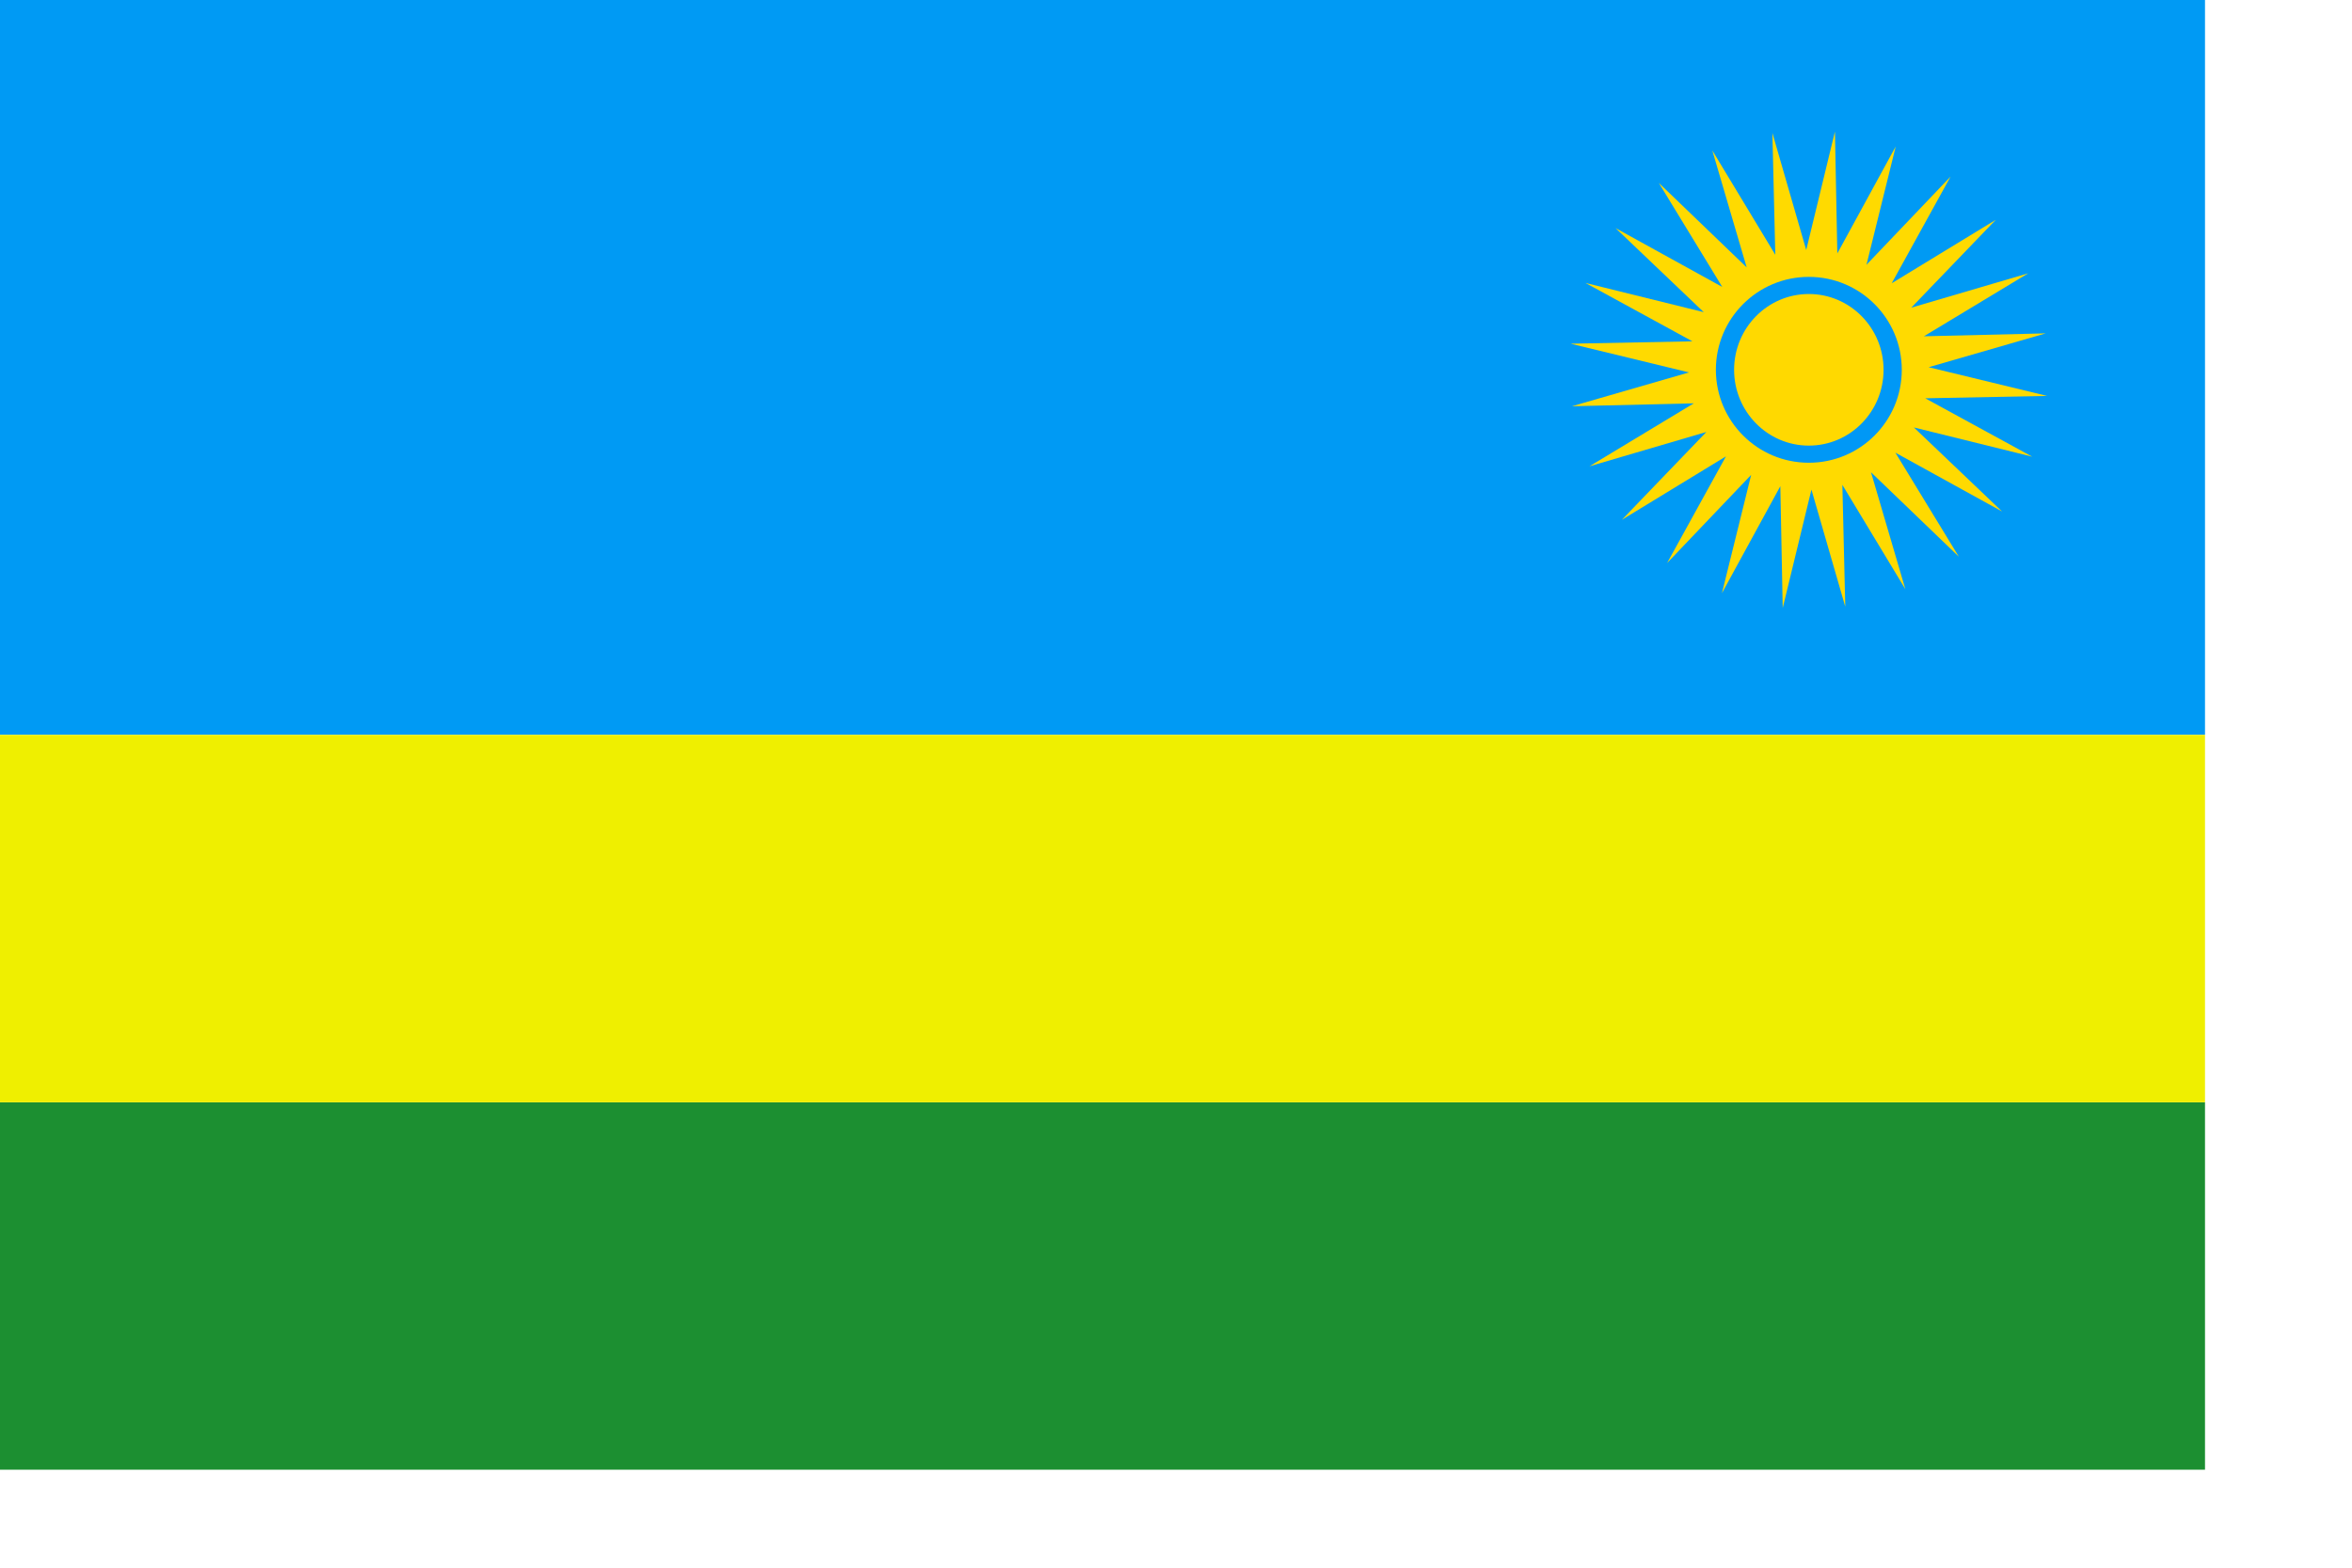
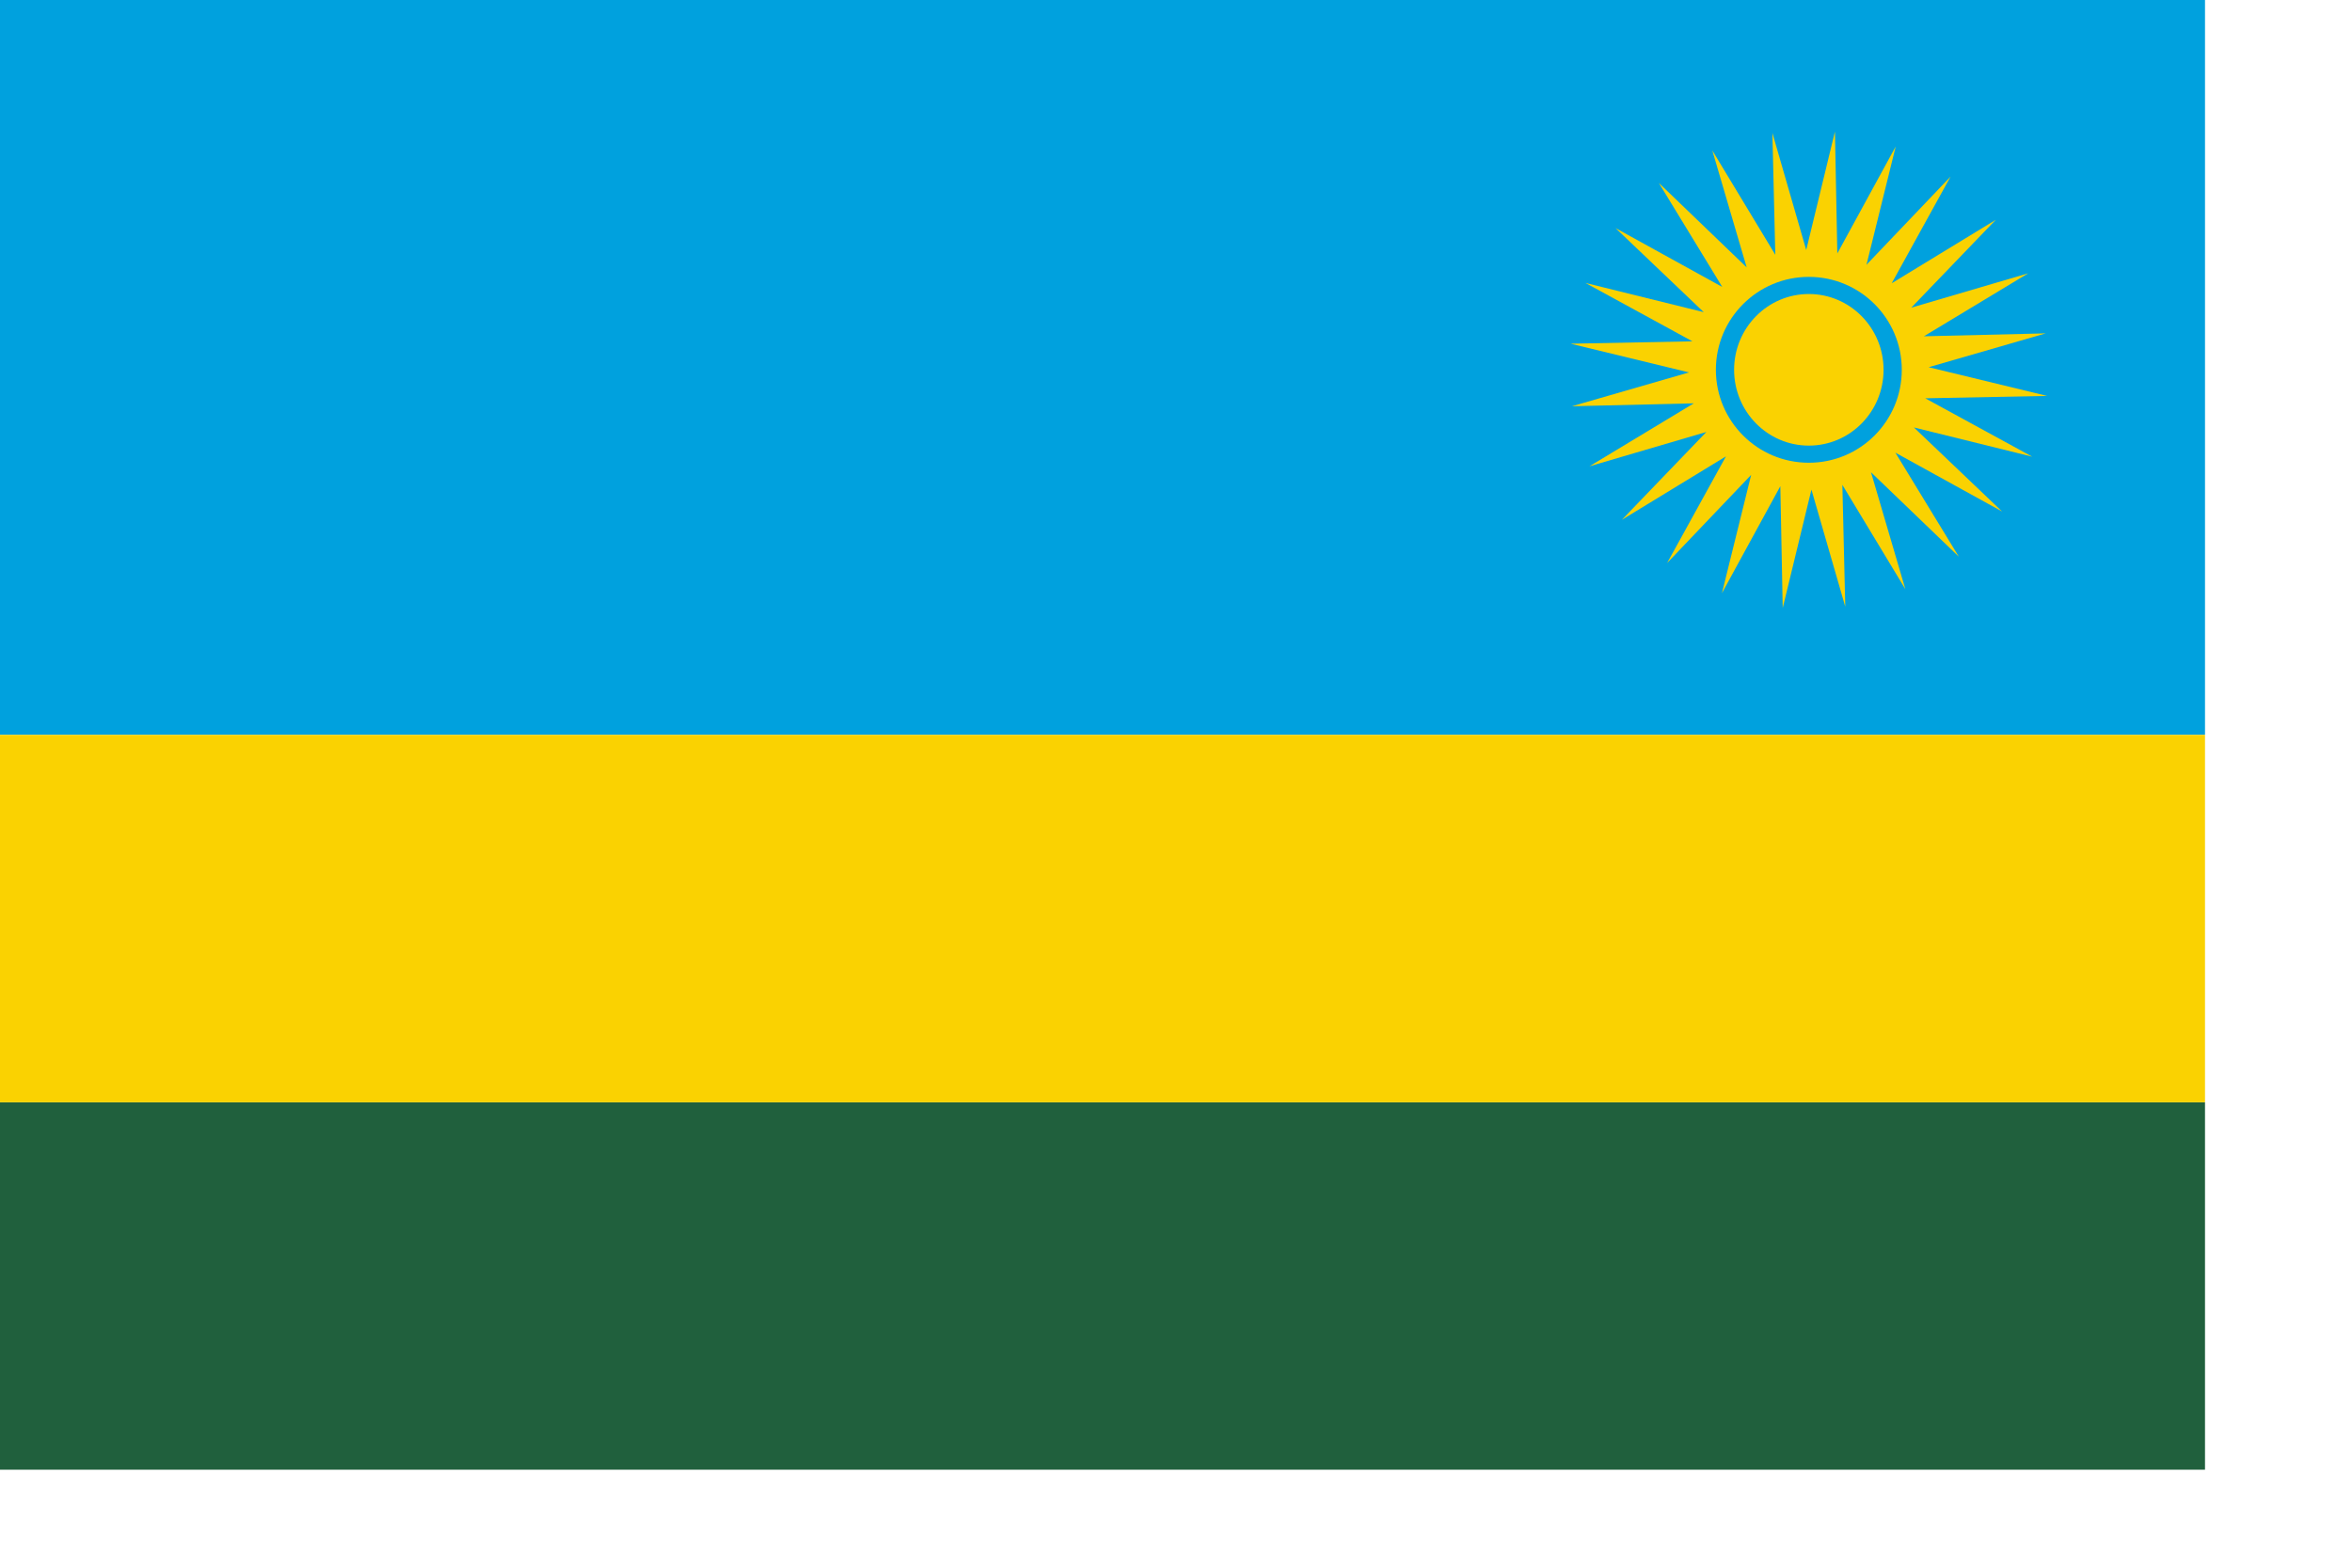
- <svg xmlns="http://www.w3.org/2000/svg" id="svg1234" width="210mm" height="140mm">
-   <defs id="defs1236" />
-   <rect style="font-size:12;fill:#009af4;fill-rule:evenodd;stroke-width:1pt;fill-opacity:1;" id="rect1242" width="744.094" height="248.031" x="0" y="-0" />
-   <rect style="font-size:12;fill:#1c8f31;fill-rule:evenodd;stroke-width:1pt;fill-opacity:1;" id="rect1243" width="744.094" height="124.016" x="0" y="372.047" />
-   <rect style="font-size:12;fill:#efef00;fill-rule:evenodd;stroke-width:1pt;fill-opacity:1;" id="rect1244" width="744.094" height="124.016" x="0" y="248.031" />
-   <polygon style="font-size:12;fill:#ffda00;fill-rule:evenodd;stroke-width:1pt;fill-opacity:1;" id="polygon1249" points="673.456,171.021 637.442,151.158 658.853,186.273 629.208,157.765 640.801,197.226 619.544,162.017 620.529,203.133 609.11,163.622 599.419,203.592 598.615,162.472 578.909,198.572 588.775,158.645 560.398,188.415 580.262,152.401 545.146,173.813 573.654,144.167 534.193,155.76 569.403,134.504 528.286,135.488 567.797,124.069 527.827,114.378 568.947,113.574 532.847,93.869 572.774,103.735 543.004,75.357 579.018,95.221 557.607,60.105 587.252,88.613 575.659,49.153 596.916,84.362 595.931,43.245 607.35,82.757 617.041,42.786 617.845,83.907 637.551,47.806 627.685,87.734 656.062,57.964 636.198,93.977 671.314,72.566 642.806,102.211 682.267,90.618 647.057,111.875 688.174,110.89 648.663,122.31 688.633,132 647.513,132.804 683.613,152.51 643.686,142.644 673.456,171.021 " transform="translate(2.174187,1.630615)" />
-   <path style="fill-rule:evenodd;stroke:none;fill:#0098f6;fill-opacity:1;stroke-opacity:1;stroke-width:1pt;stroke-linejoin:miter;stroke-linecap:butt;" id="path1251" d="M 639.756 123.189 A 30.982 30.982 0 1 0 577.791,123.189 A 30.982 30.982 0 1 0 639.756 123.189 L 608.774 123.189 z" transform="matrix(1.012406,0,0,1.012406,-5.921838,0.102333)" />
-   <path style="fill-rule:evenodd;stroke:none;fill:#ffd900;fill-opacity:1;stroke-opacity:1;stroke-width:1pt;stroke-linejoin:miter;stroke-linecap:butt;" id="path1250" d="M 639.756 123.189 A 30.982 30.982 0 1 0 577.791,123.189 A 30.982 30.982 0 1 0 639.756 123.189 L 608.774 123.189 z" transform="matrix(0.813919,0,0,0.825781,114.9118,23.09256)" />
+ <svg xmlns="http://www.w3.org/2000/svg" id="svg1234" width="210mm" height="140mm" version="1.1">
+   <defs id="defs1236">
+     </defs>
+   <rect style="font-size:12;fill:#00a1de;fill-rule:evenodd;stroke-width:1pt;fill-opacity:1" id="rect1242" width="744.094" height="248.031" x="0" y="-0" />
+   <rect style="font-size:12;fill:#20603d;fill-rule:evenodd;stroke-width:1pt;fill-opacity:1" id="rect1243" width="744.094" height="124.016" x="0" y="372.047" />
+   <rect style="font-size:12;fill:#fad201;fill-rule:evenodd;stroke-width:1pt;fill-opacity:1" id="rect1244" width="744.094" height="124.016" x="0" y="248.031" />
+   <polygon style="font-size:12;fill:#fad201;fill-rule:evenodd;stroke-width:1pt;fill-opacity:1" id="polygon1249" points="673.456,171.021 637.442,151.158 658.853,186.273 629.208,157.765 640.801,197.226 619.544,162.017 620.529,203.133 609.11,163.622 599.419,203.592 598.615,162.472 578.909,198.572 588.775,158.645 560.398,188.415 580.262,152.401 545.146,173.813 573.654,144.167 534.193,155.76 569.403,134.504 528.286,135.488 567.797,124.069 527.827,114.378 568.947,113.574 532.847,93.869 572.774,103.735 543.004,75.357 579.018,95.221 557.607,60.105 587.252,88.613 575.659,49.153 596.916,84.362 595.931,43.245 607.35,82.757 617.041,42.786 617.845,83.907 637.551,47.806 627.685,87.734 656.062,57.964 636.198,93.977 671.314,72.566 642.806,102.211 682.267,90.618 647.057,111.875 688.174,110.89 648.663,122.31 688.633,132 647.513,132.804 683.613,152.51 643.686,142.644 673.456,171.021 " transform="translate(2.174187,1.630615)" />
+   <path style="fill-rule:evenodd;stroke:none;fill:#00a1de;fill-opacity:1;stroke-opacity:1;stroke-width:1pt;stroke-linejoin:miter;stroke-linecap:butt" id="path1251" d="M 639.756 123.189 A 30.982 30.982 0 1 0 577.791,123.189 A 30.982 30.982 0 1 0 639.756 123.189 L 608.774 123.189 z" transform="matrix(1.012406,0,0,1.012406,-5.921838,0.102333)" />
+   <path style="fill-rule:evenodd;stroke:none;fill:#fad201;fill-opacity:1;stroke-opacity:1;stroke-width:1pt;stroke-linejoin:miter;stroke-linecap:butt" id="path1250" d="M 639.756 123.189 A 30.982 30.982 0 1 0 577.791,123.189 A 30.982 30.982 0 1 0 639.756 123.189 L 608.774 123.189 z" transform="matrix(0.813919,0,0,0.825781,114.9118,23.09256)" />
</svg>
